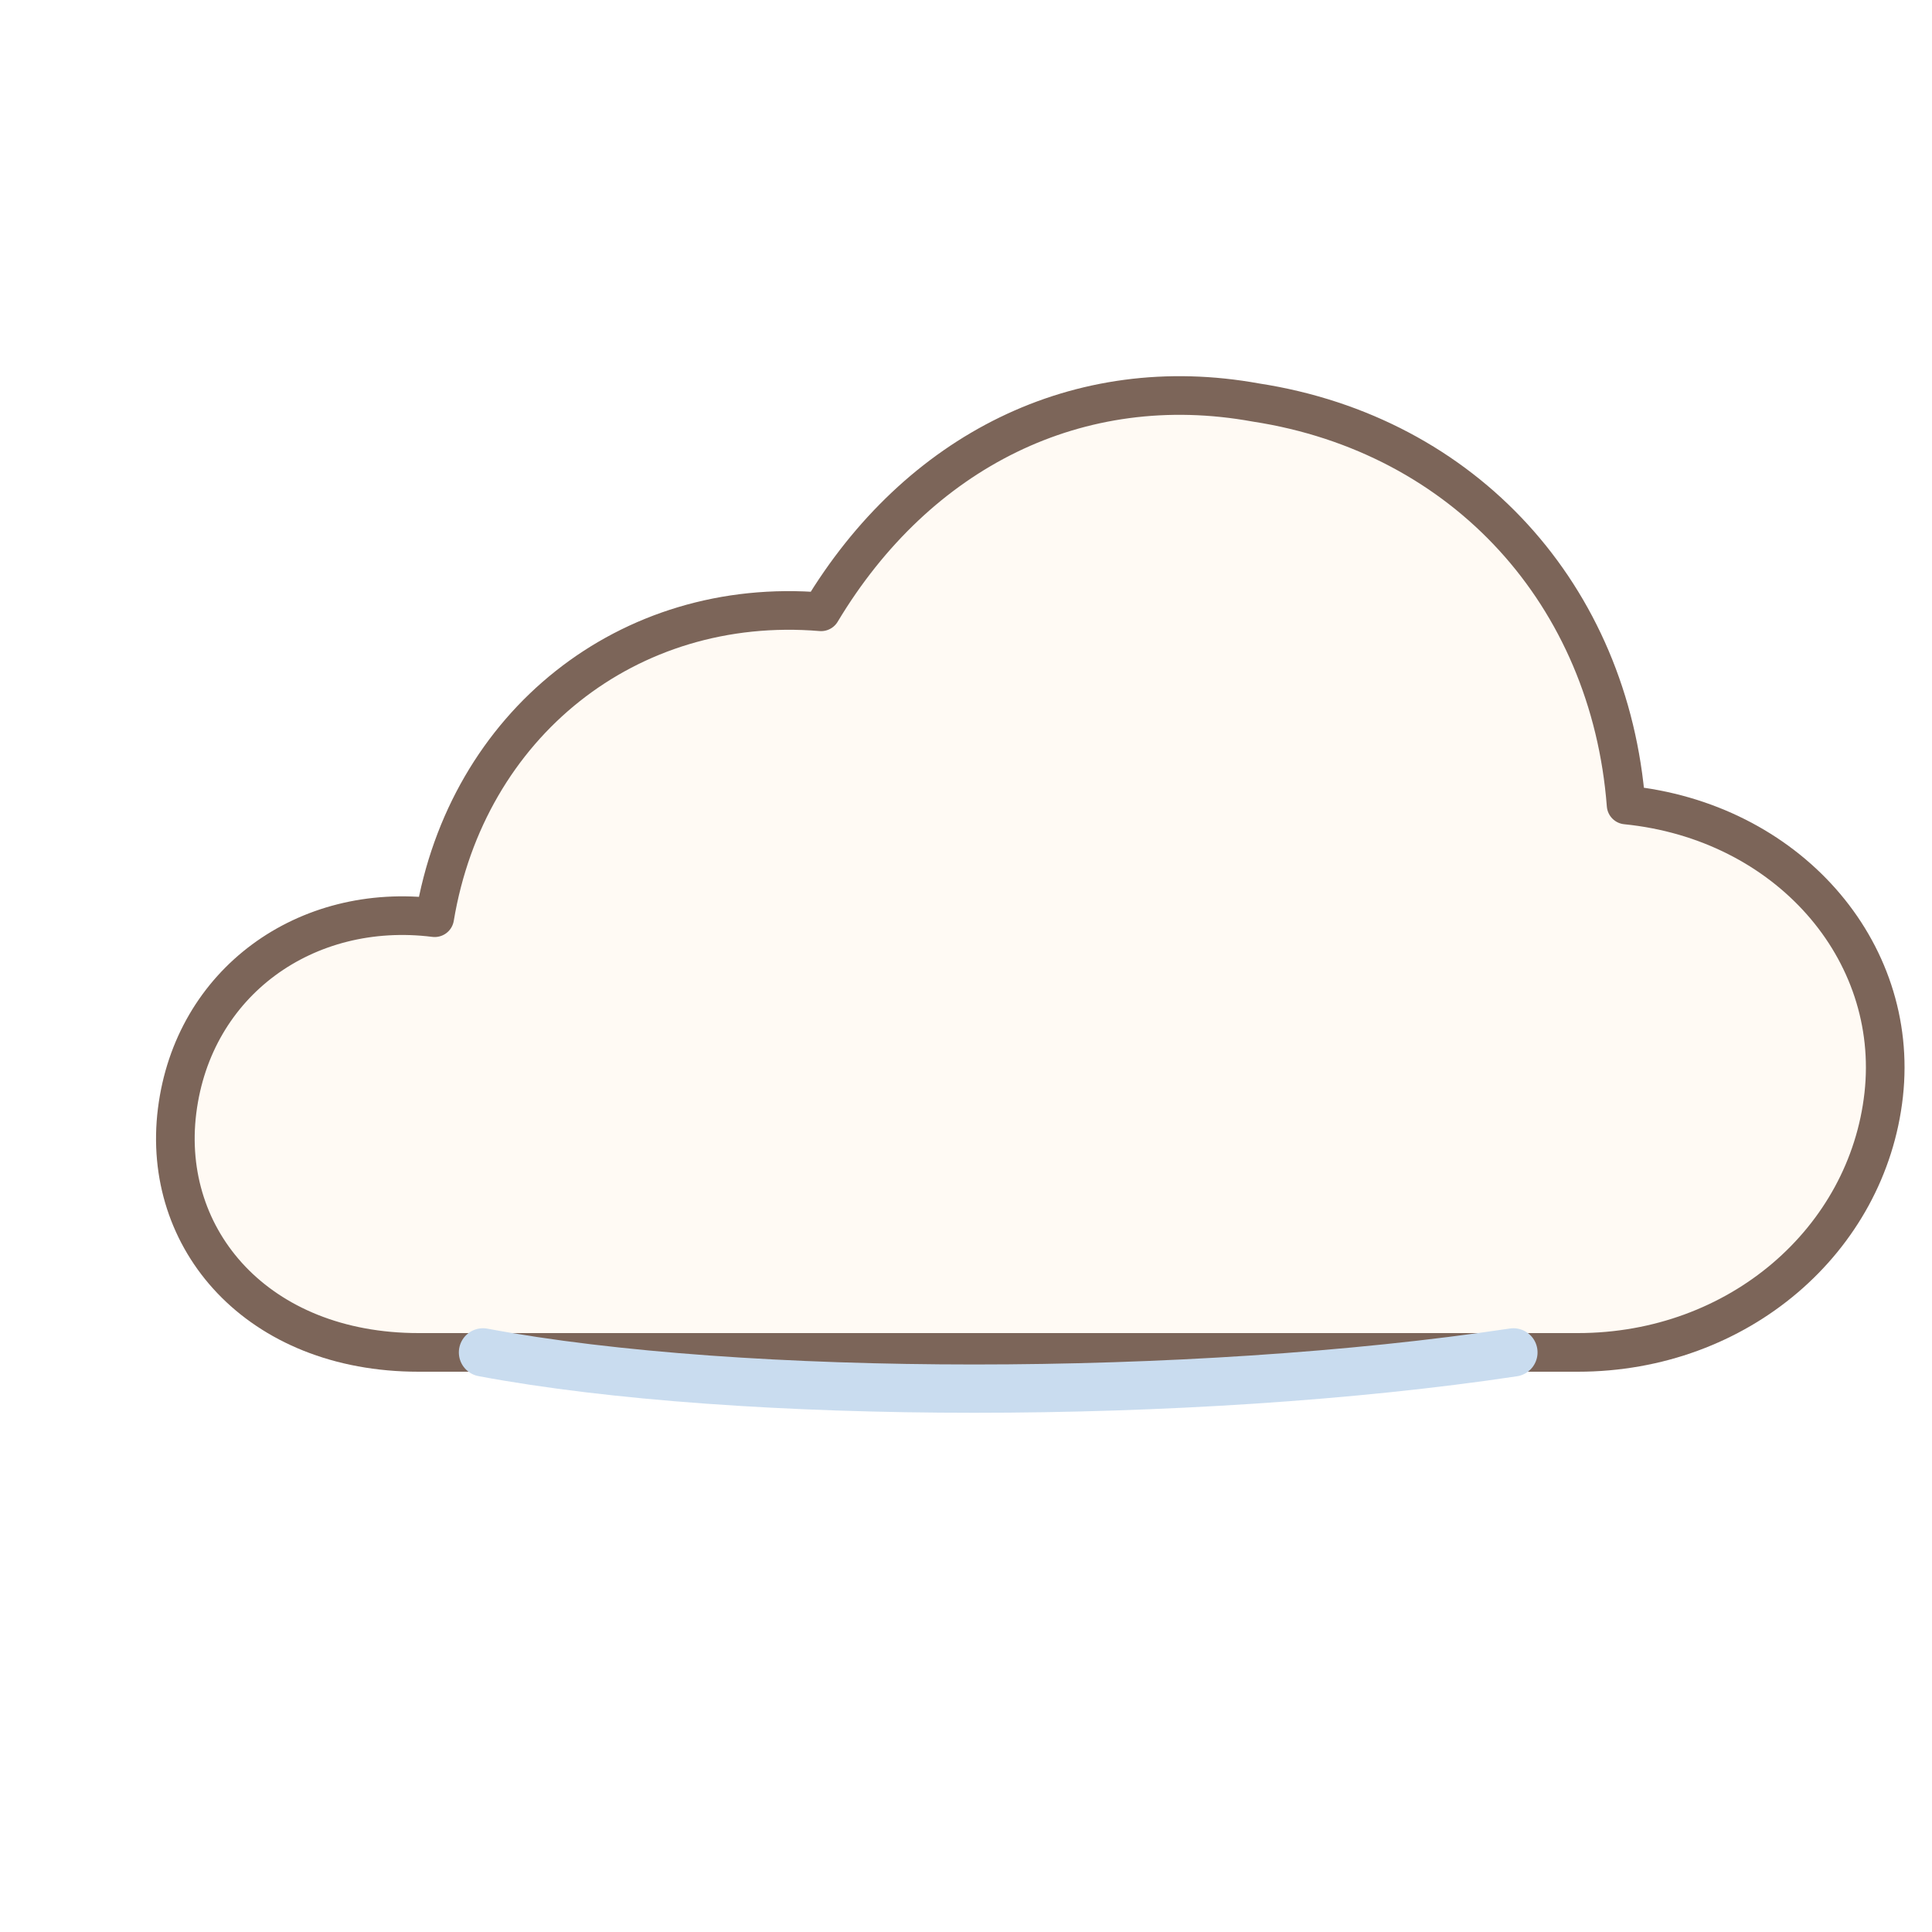
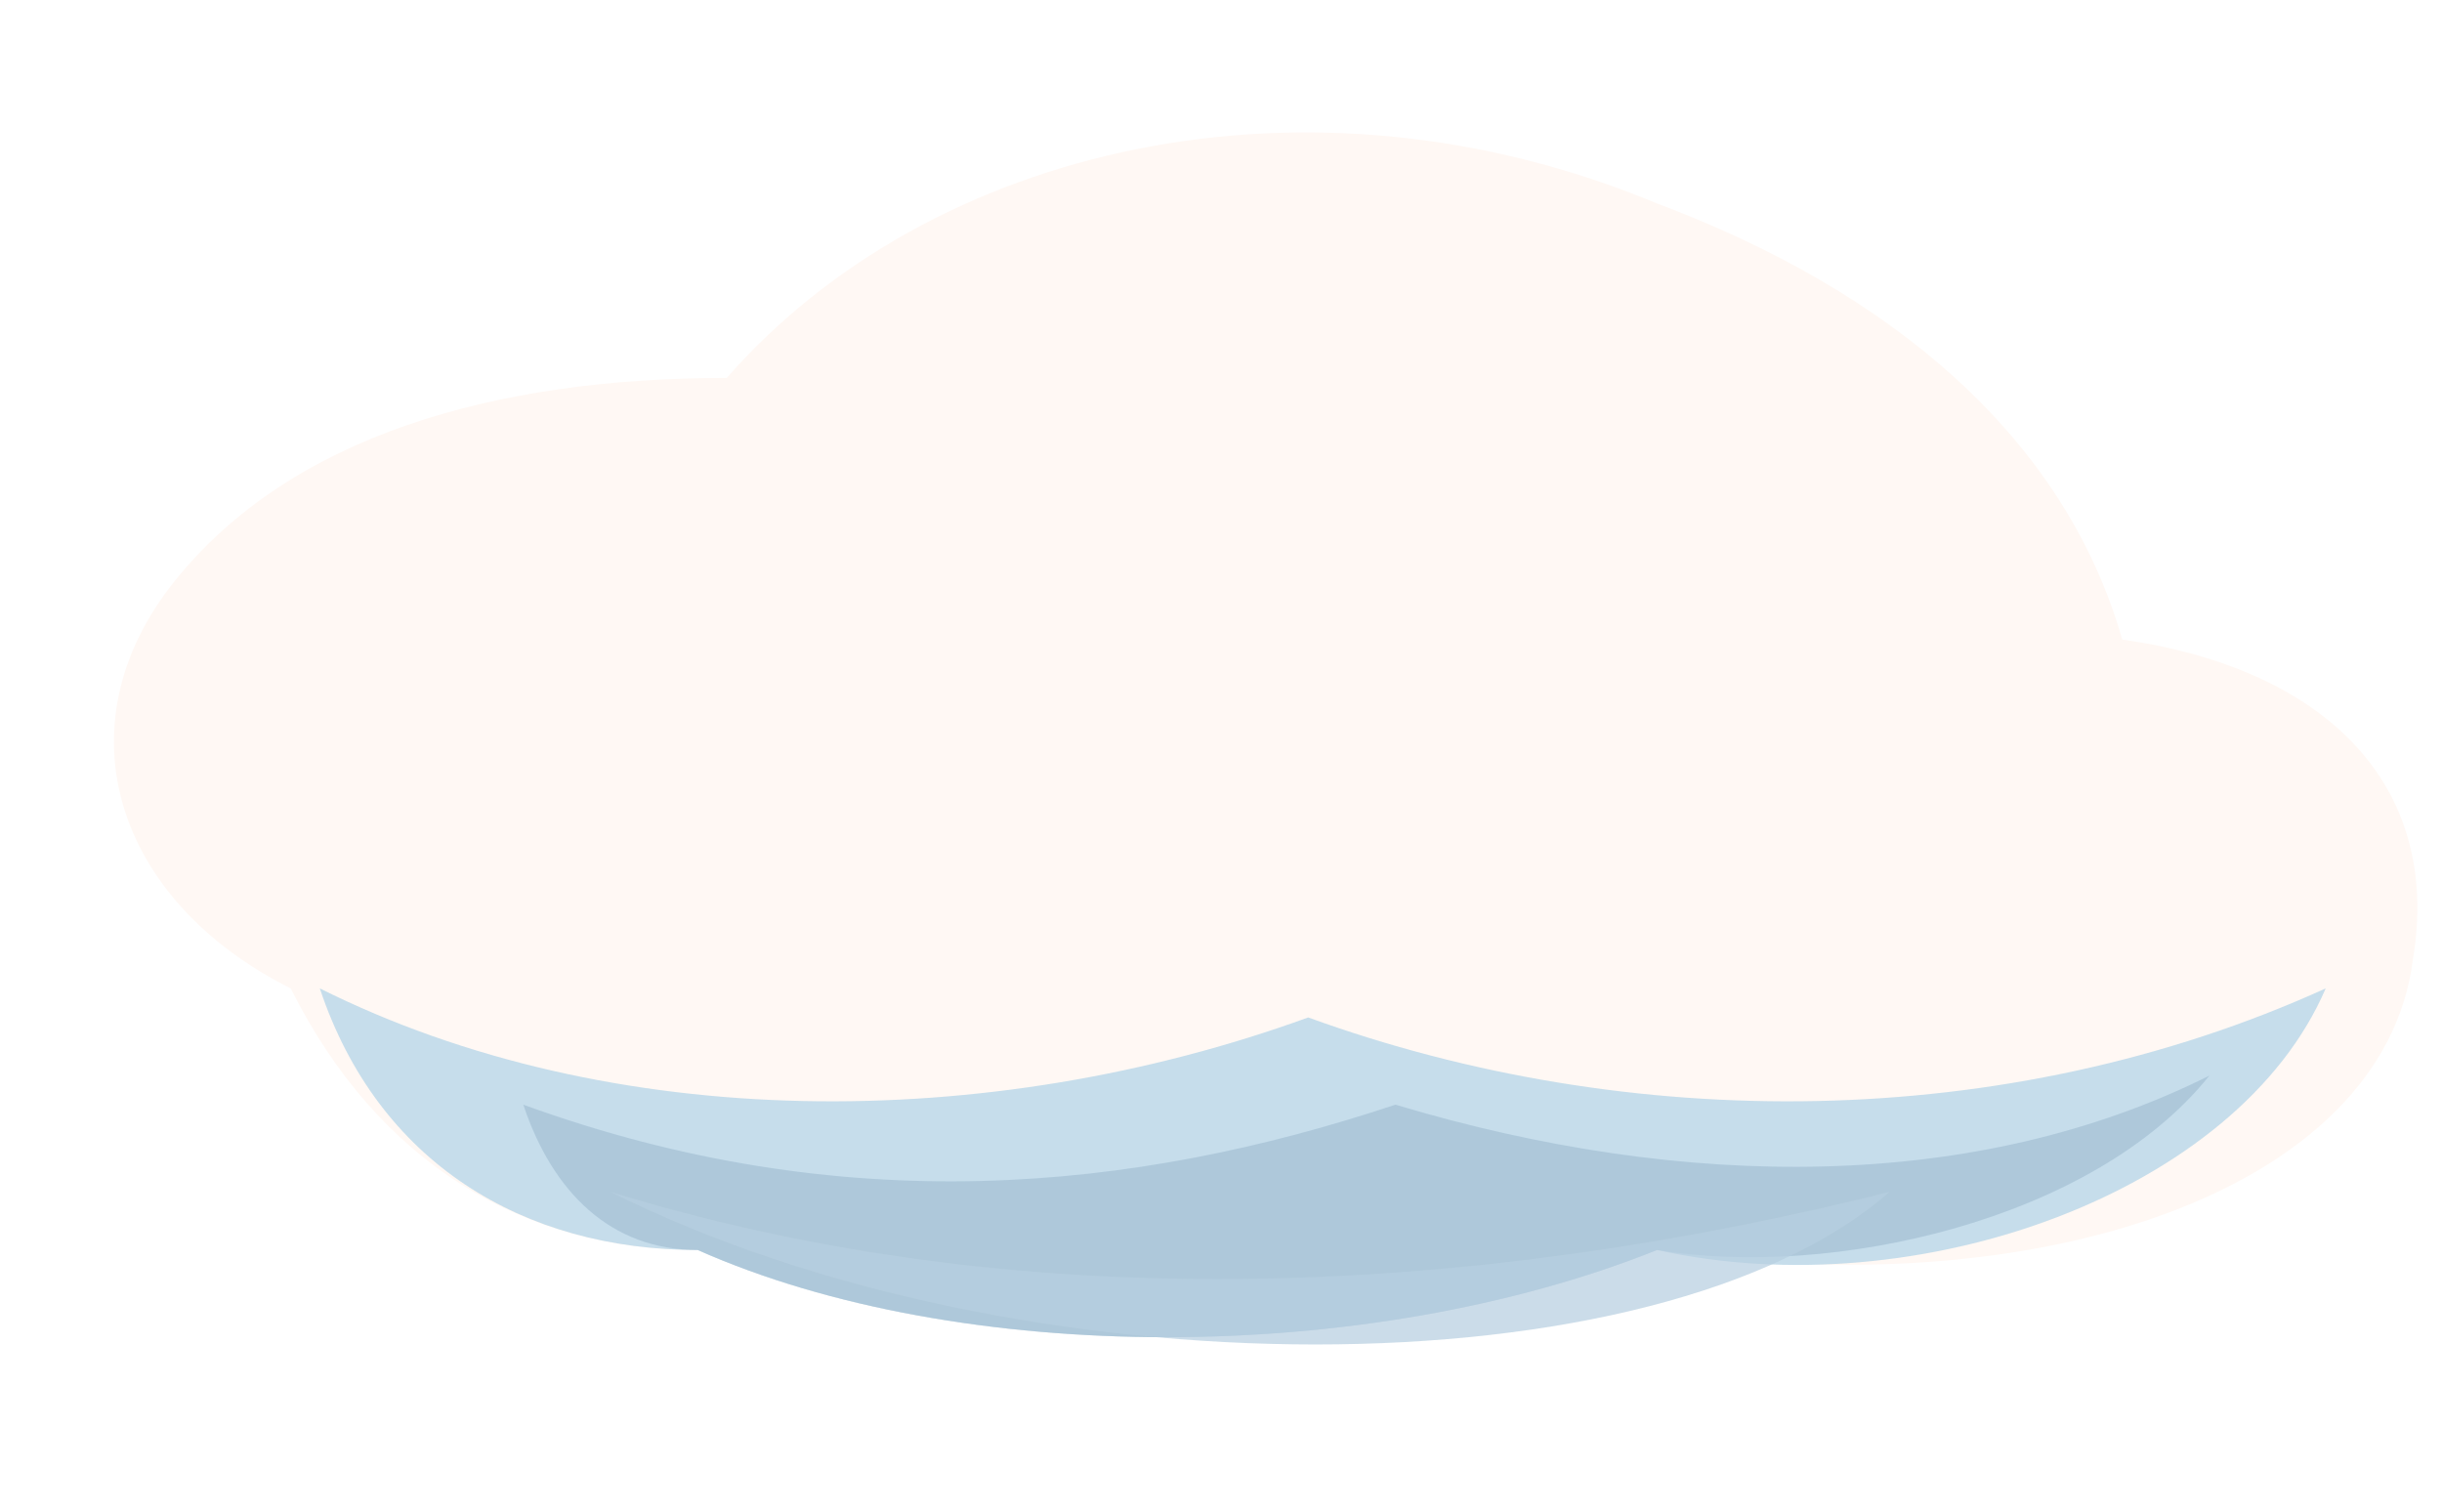
- <svg xmlns="http://www.w3.org/2000/svg" width="100%" viewBox="0 0 120 120">
-   <g stroke="#7c6559" stroke-width="2.4" stroke-linecap="round" stroke-linejoin="round">
-     <path d="M26 84c-10 0-16-7-15-15 1-8 8-13 16-12 2-12 12-20 24-19 6-10 16-15 27-13 13 2 22 12 23 25 10 1 17 9 16 18-1 9-9 16-19 16Z" fill="#fffaf4" />
-     <path d="M30 84c16 3 44 3 64 0" fill="none" stroke="#c9dcef" stroke-width="3" />
-   </g>
+ <svg xmlns="http://www.w3.org/2000/svg" width="84" height="52" viewBox="0 0 84 52">
+   <path d="M10 34C4 31 2 25 6 20C10 15 17 13 25 13C32 5 45 2 57 7C65 10 71 15 73 22C80 23 84 27 83 33C82 41 70 45 57 43C47 47 33 47 24 43C18 43 13 40 10 34Z" fill="#fff8f4" />
+   <path d="M11 34C21 39 34 39 45 35C56 39 69 39 80 34C77 41 66 45 57 43C47 47 33 47 24 43C18 43 13 40 11 34Z" fill="#c4dcea" opacity="0.96" />
+   <path d="M18 38C29 42 39 41 48 38C58 41 68 41 76 37C72 42 63 44 57 43C47 47 33 47 24 43C21 43 19 41 18 38Z" fill="#9fbcd1" opacity="0.62" />
+   <path d="M21 41C34 45 49 45 65 41C57 48 35 48 21 41Z" fill="#b7cfe0" opacity="0.72" />
</svg>
